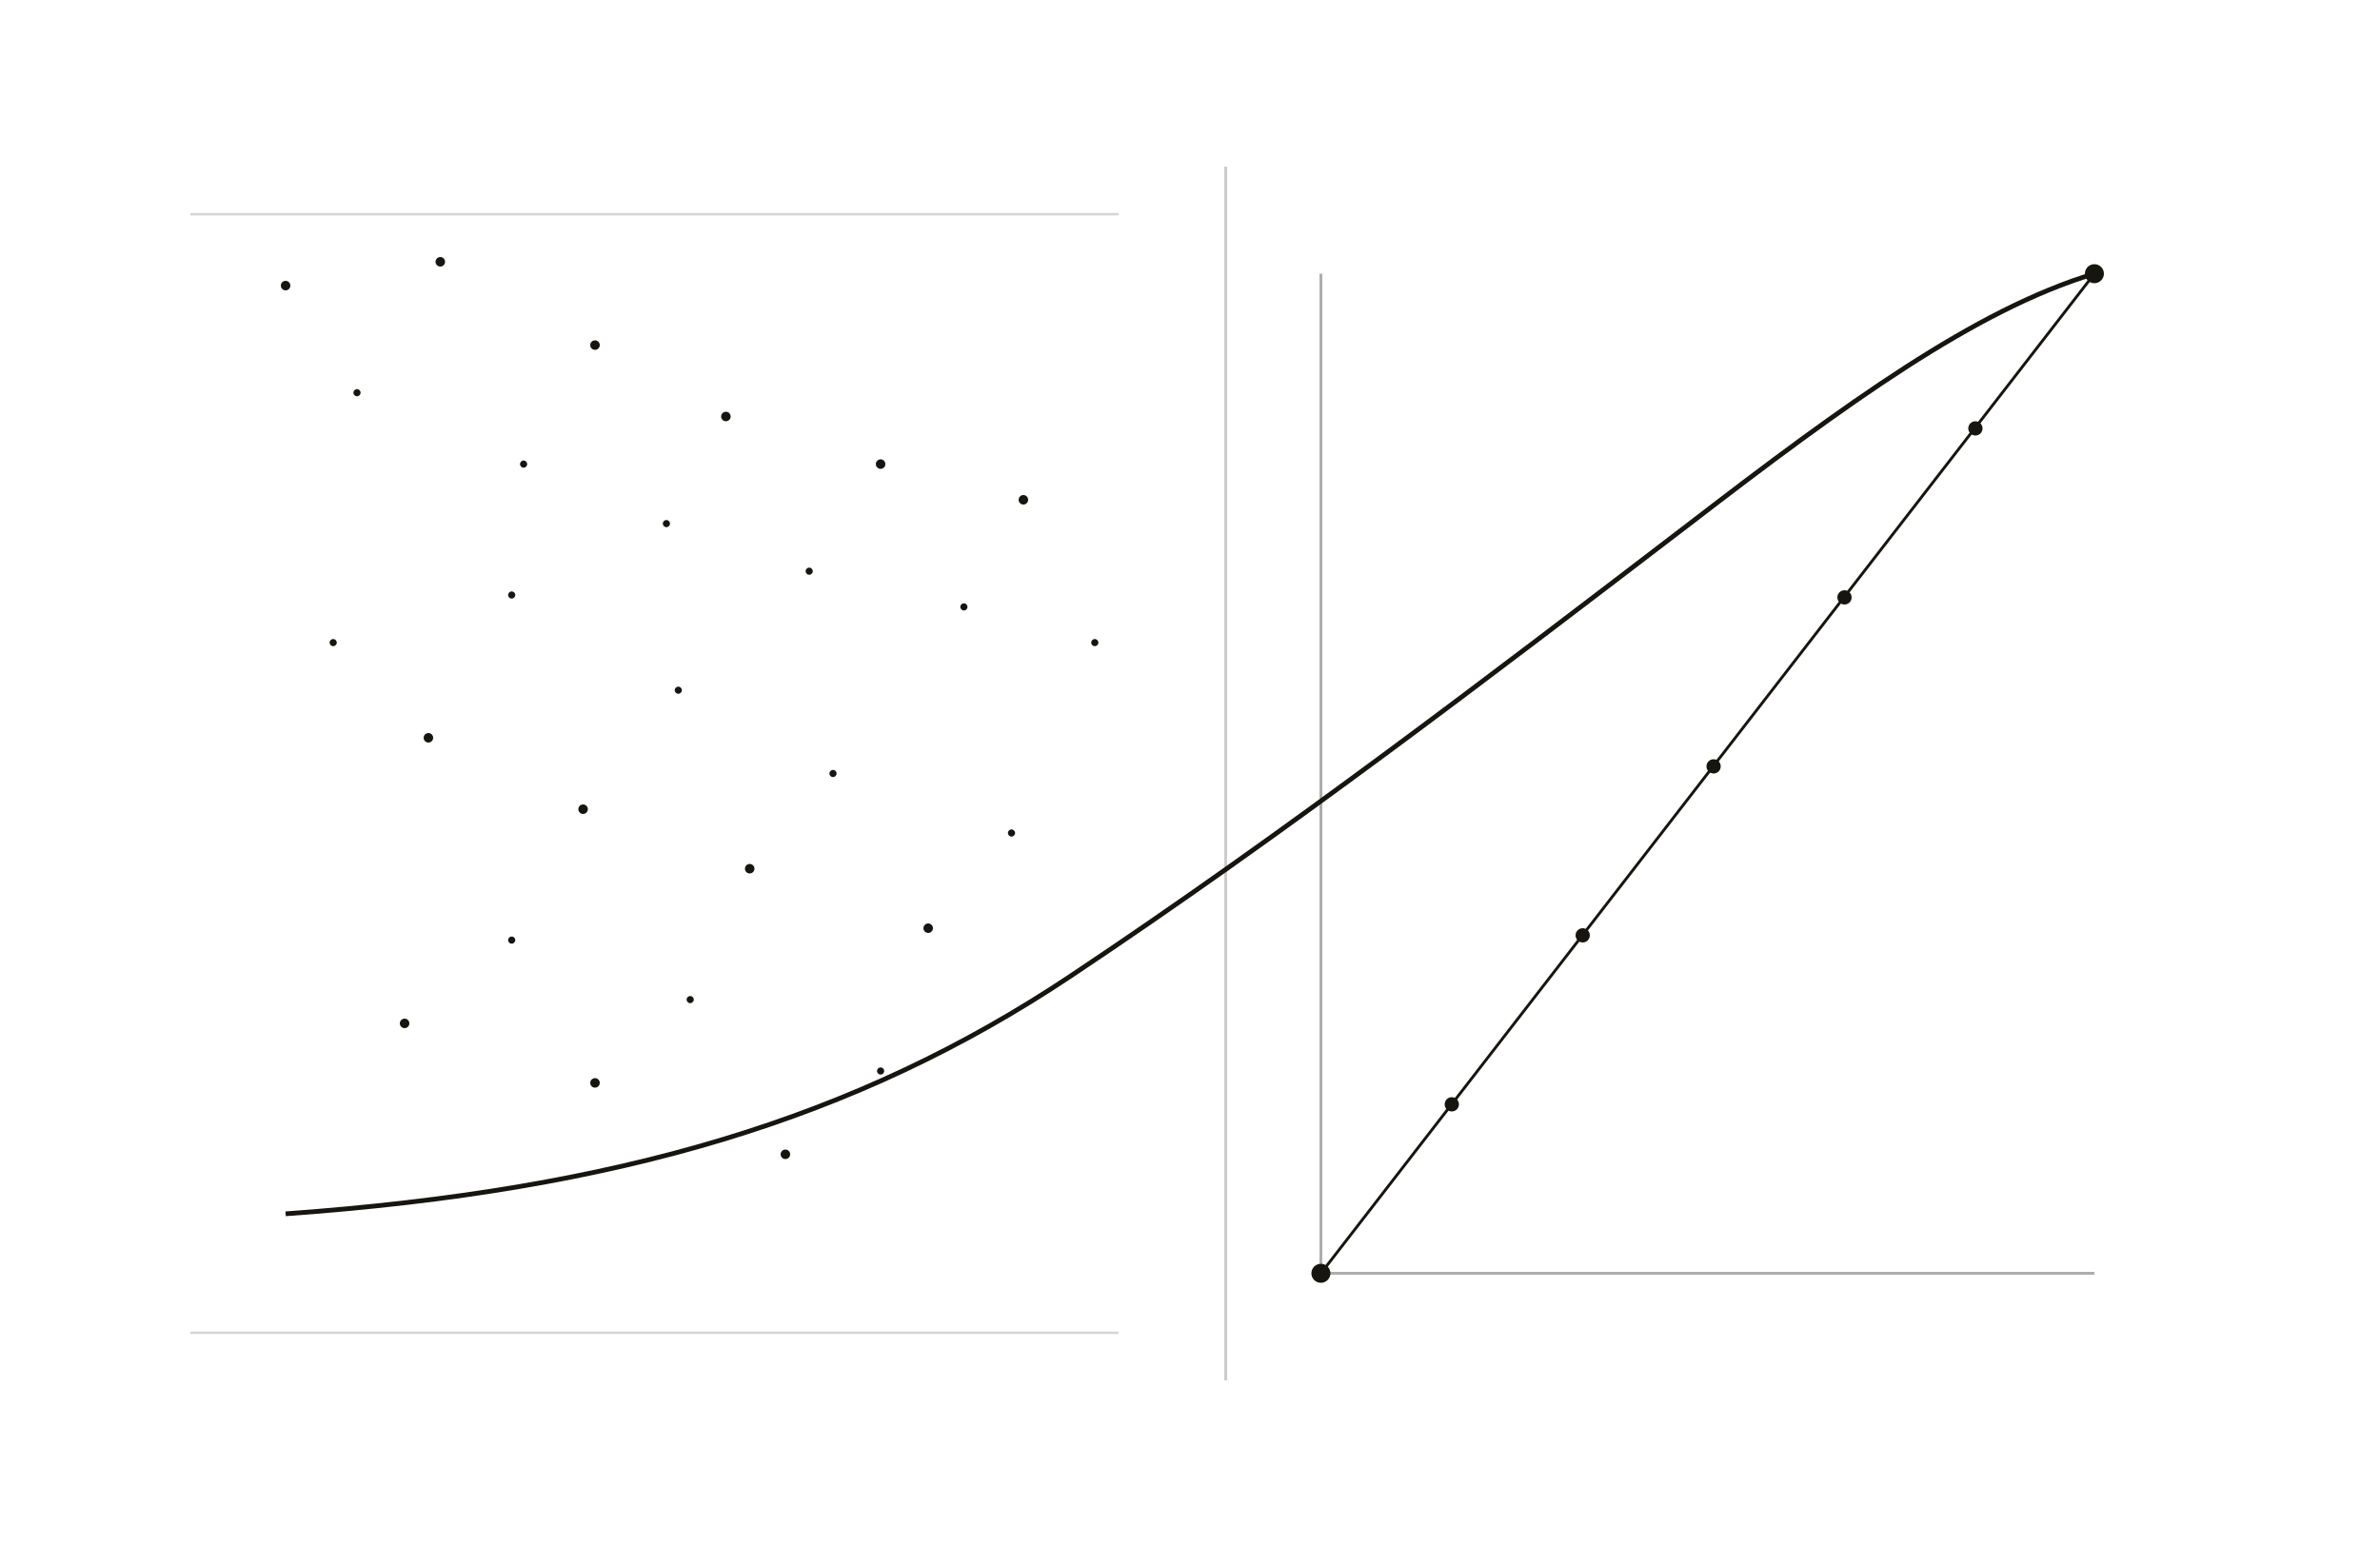
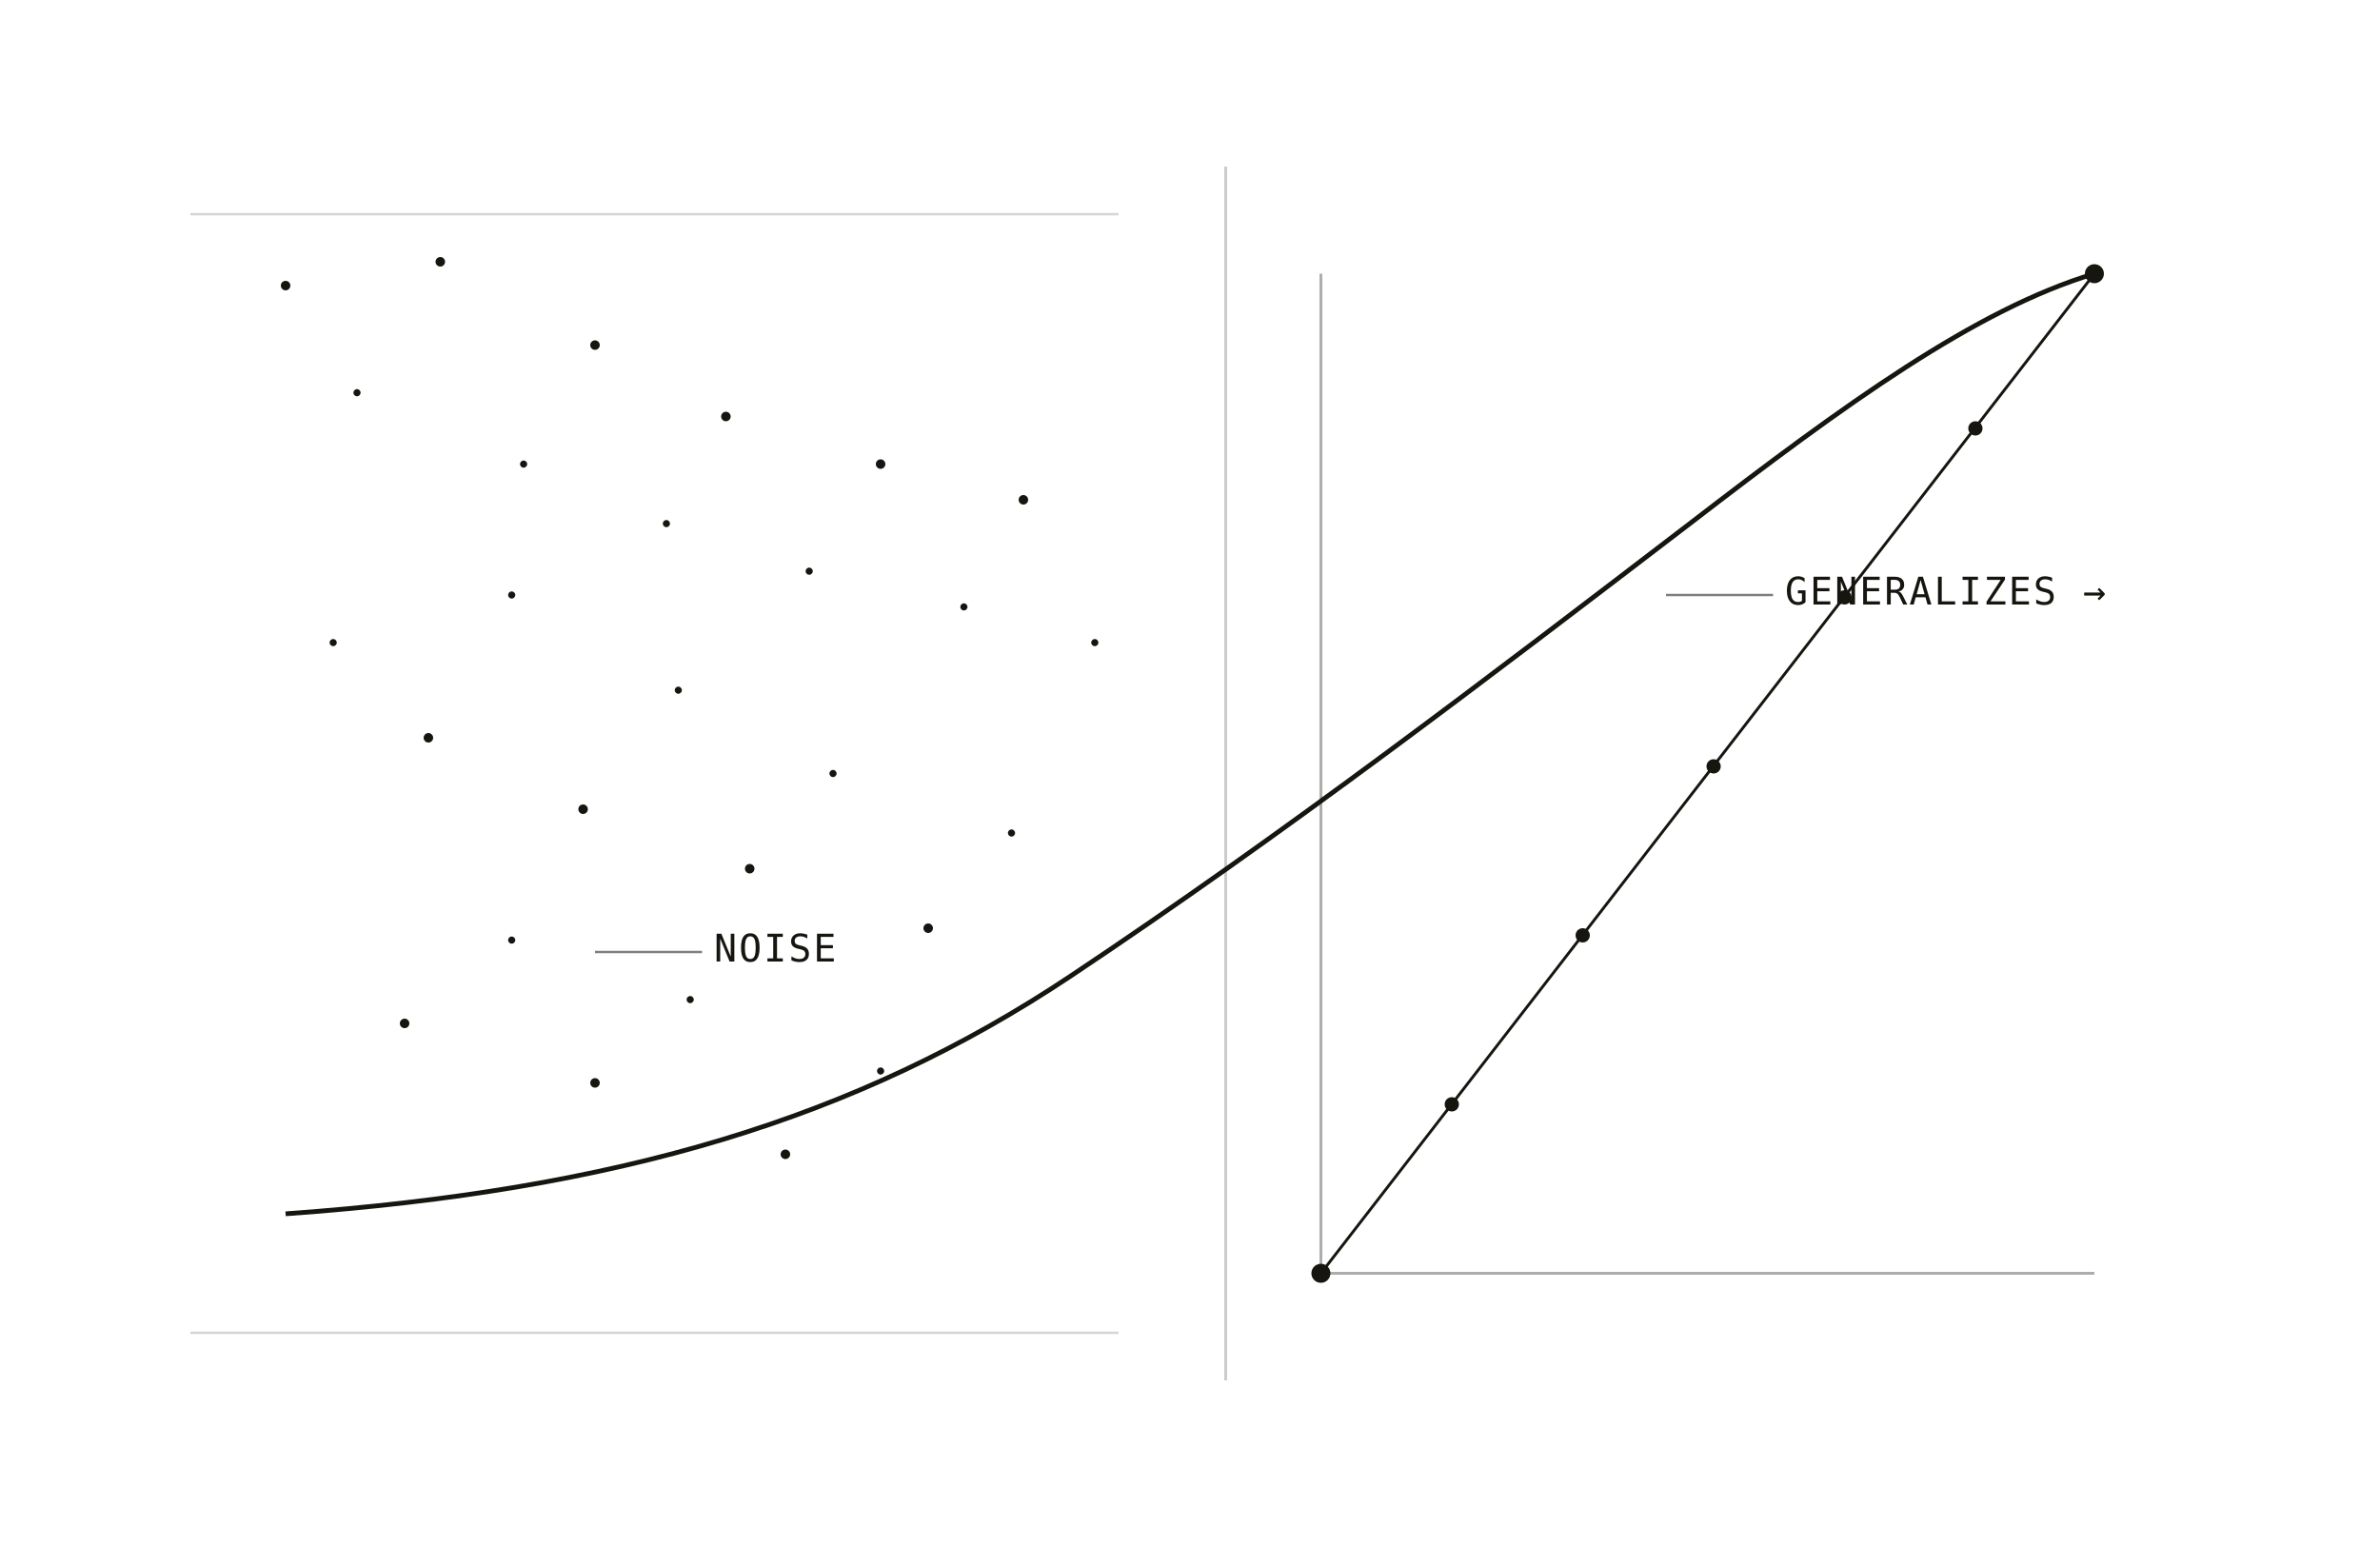
<svg xmlns="http://www.w3.org/2000/svg" viewBox="0 0 1000 650" fill="none">
  <g fill="#17150f">
    <circle cx="120" cy="120" r="2" />
    <circle cx="150" cy="165" r="1.5" />
    <circle cx="185" cy="110" r="2" />
    <circle cx="220" cy="195" r="1.5" />
    <circle cx="250" cy="145" r="2" />
    <circle cx="280" cy="220" r="1.5" />
    <circle cx="305" cy="175" r="2" />
    <circle cx="340" cy="240" r="1.5" />
    <circle cx="370" cy="195" r="2" />
    <circle cx="405" cy="255" r="1.5" />
    <circle cx="430" cy="210" r="2" />
    <circle cx="460" cy="270" r="1.5" />
    <circle cx="140" cy="270" r="1.5" />
    <circle cx="180" cy="310" r="2" />
    <circle cx="215" cy="250" r="1.5" />
    <circle cx="245" cy="340" r="2" />
    <circle cx="285" cy="290" r="1.5" />
    <circle cx="315" cy="365" r="2" />
    <circle cx="350" cy="325" r="1.5" />
    <circle cx="390" cy="390" r="2" />
    <circle cx="425" cy="350" r="1.5" />
    <circle cx="170" cy="430" r="2" />
    <circle cx="215" cy="395" r="1.5" />
    <circle cx="250" cy="455" r="2" />
    <circle cx="290" cy="420" r="1.5" />
    <circle cx="330" cy="485" r="2" />
    <circle cx="370" cy="450" r="1.5" />
  </g>
  <g stroke="#17150f" stroke-width="1.2">
    <path opacity=".22" d="M515 70V580" />
    <path d="M555 535L880 115" />
    <path opacity=".35" d="M555 535L880 535M555 535V115" />
  </g>
  <g fill="#17150f">
    <circle cx="555" cy="535" r="4" />
    <circle cx="610" cy="464" r="3" />
    <circle cx="665" cy="393" r="3" />
    <circle cx="720" cy="322" r="3" />
    <circle cx="775" cy="251" r="3" />
    <circle cx="830" cy="180" r="3" />
    <circle cx="880" cy="115" r="4" />
  </g>
  <path d="M120 510            C260 500 360 470 450 410            C540 350 625 285 710 220            C775 170 830 130 880 115" stroke="#17150f" stroke-width="2" />
  <g stroke="#17150f" opacity=".18">
    <path d="M80 90H470M80 560H470" />
  </g>
+   <g stroke="#17150f" stroke-width="1">
+     <path d="M250 400H295" opacity=".55" />
+     <path d="M700 250H745" opacity=".55" />
+   </g>
+   <g fill="#17150f" font-family="monospace" font-size="16" letter-spacing=".05em">
+     <text x="300" y="404">NOISE</text>
+     <text x="750" y="254">GENERALIZES →</text>
+   </g>
</svg>
